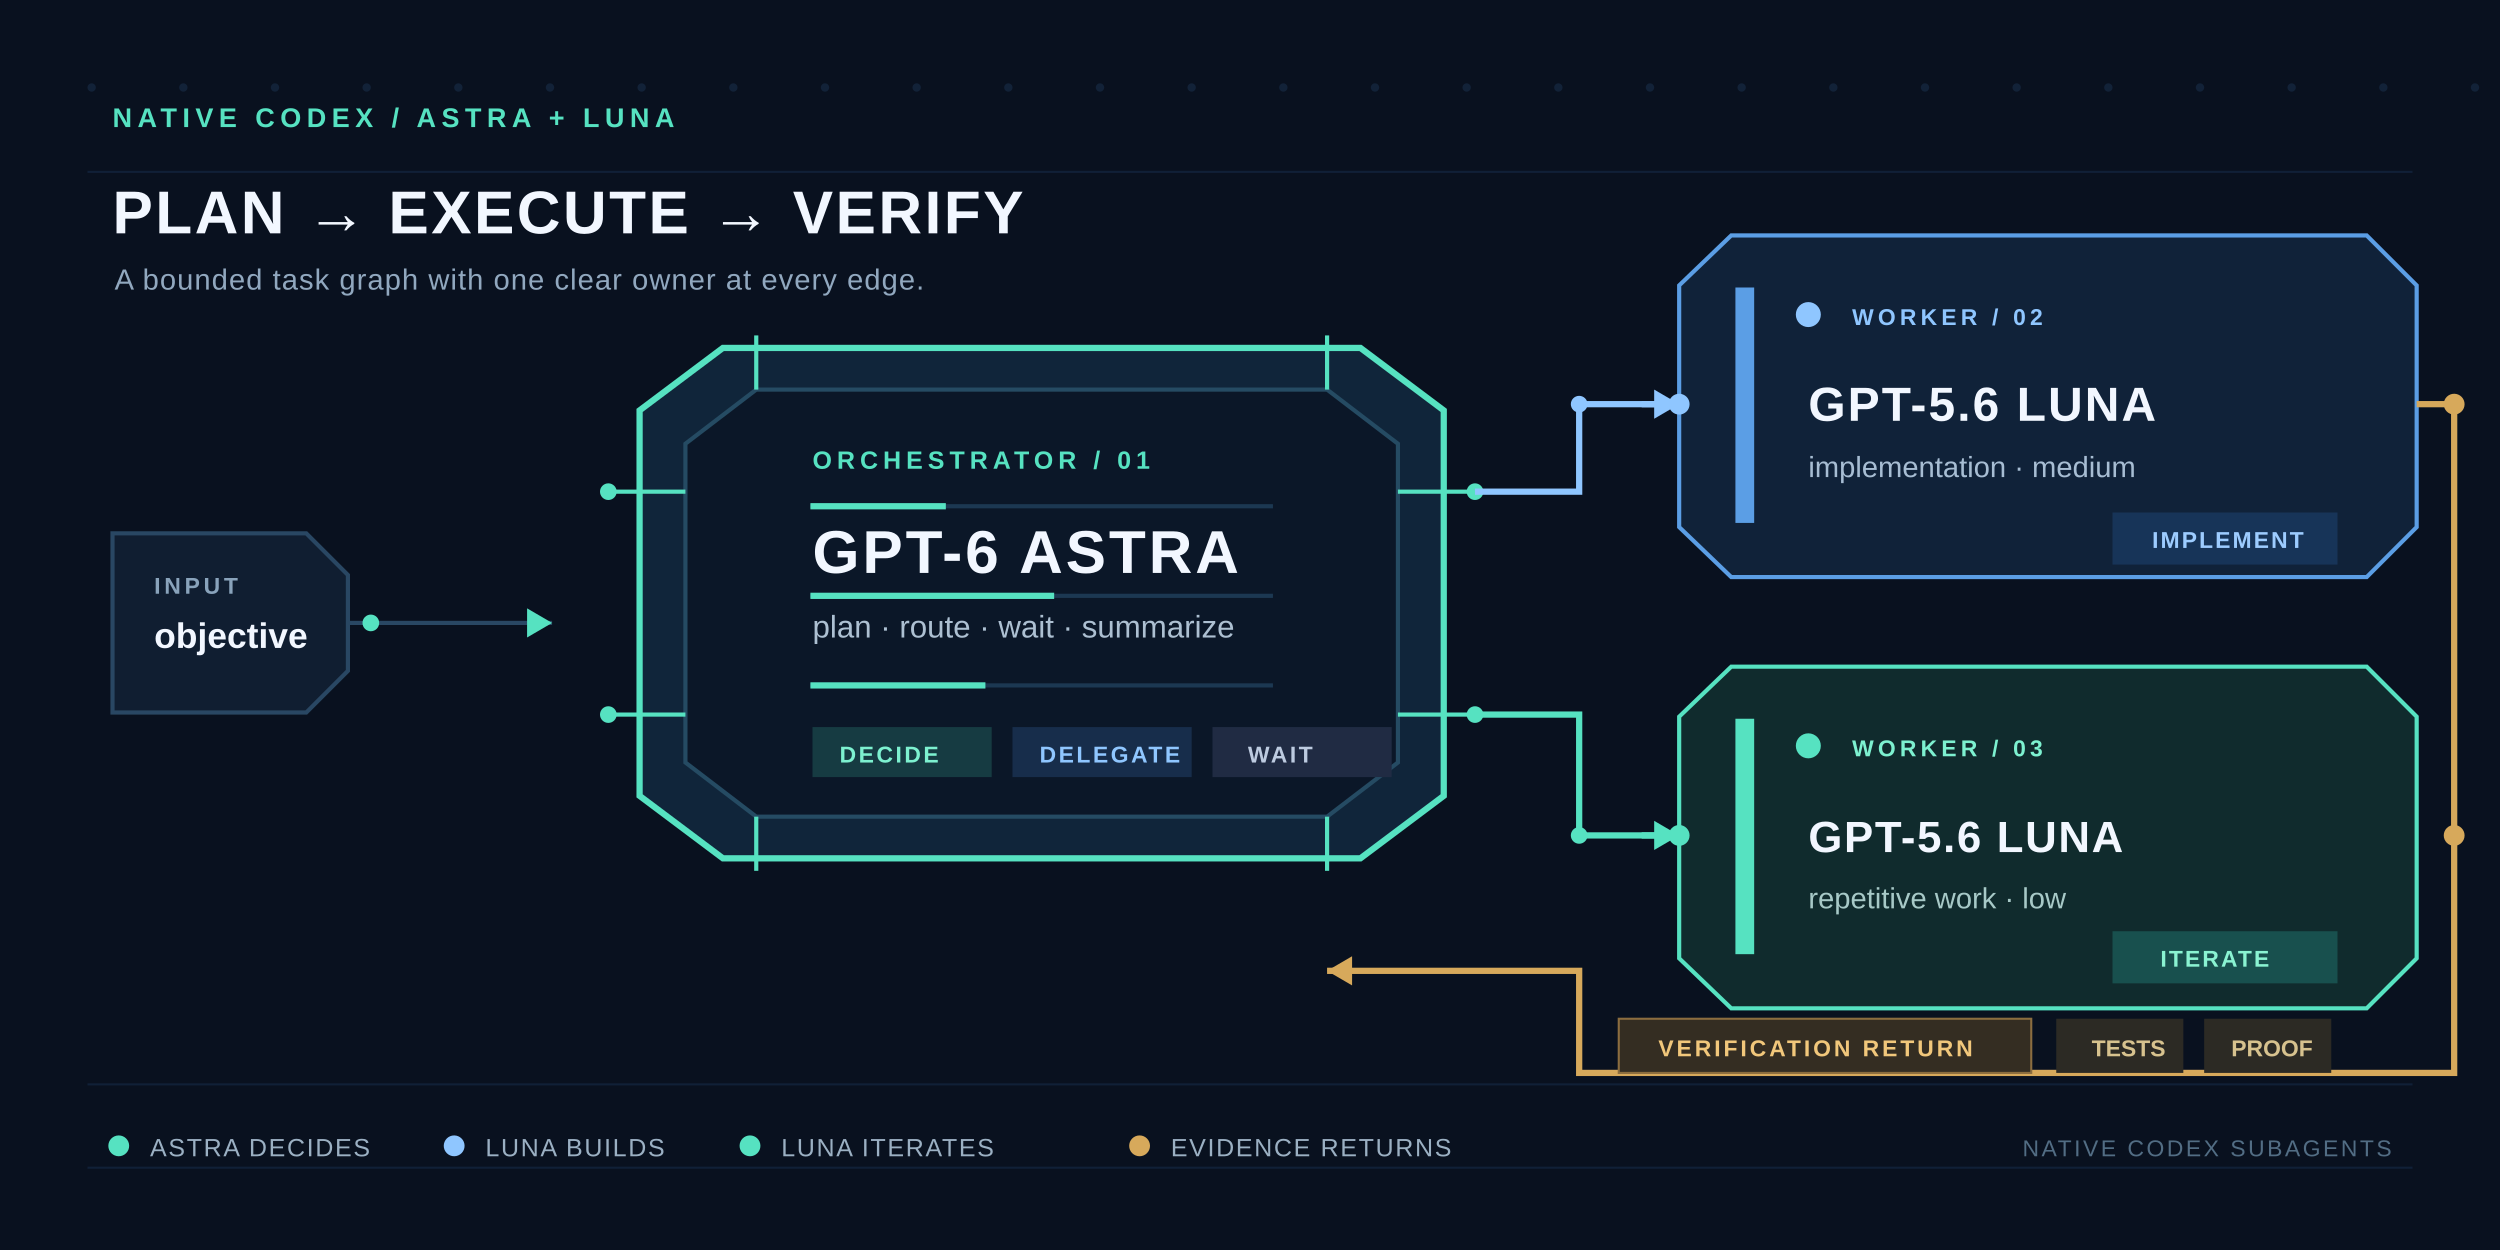
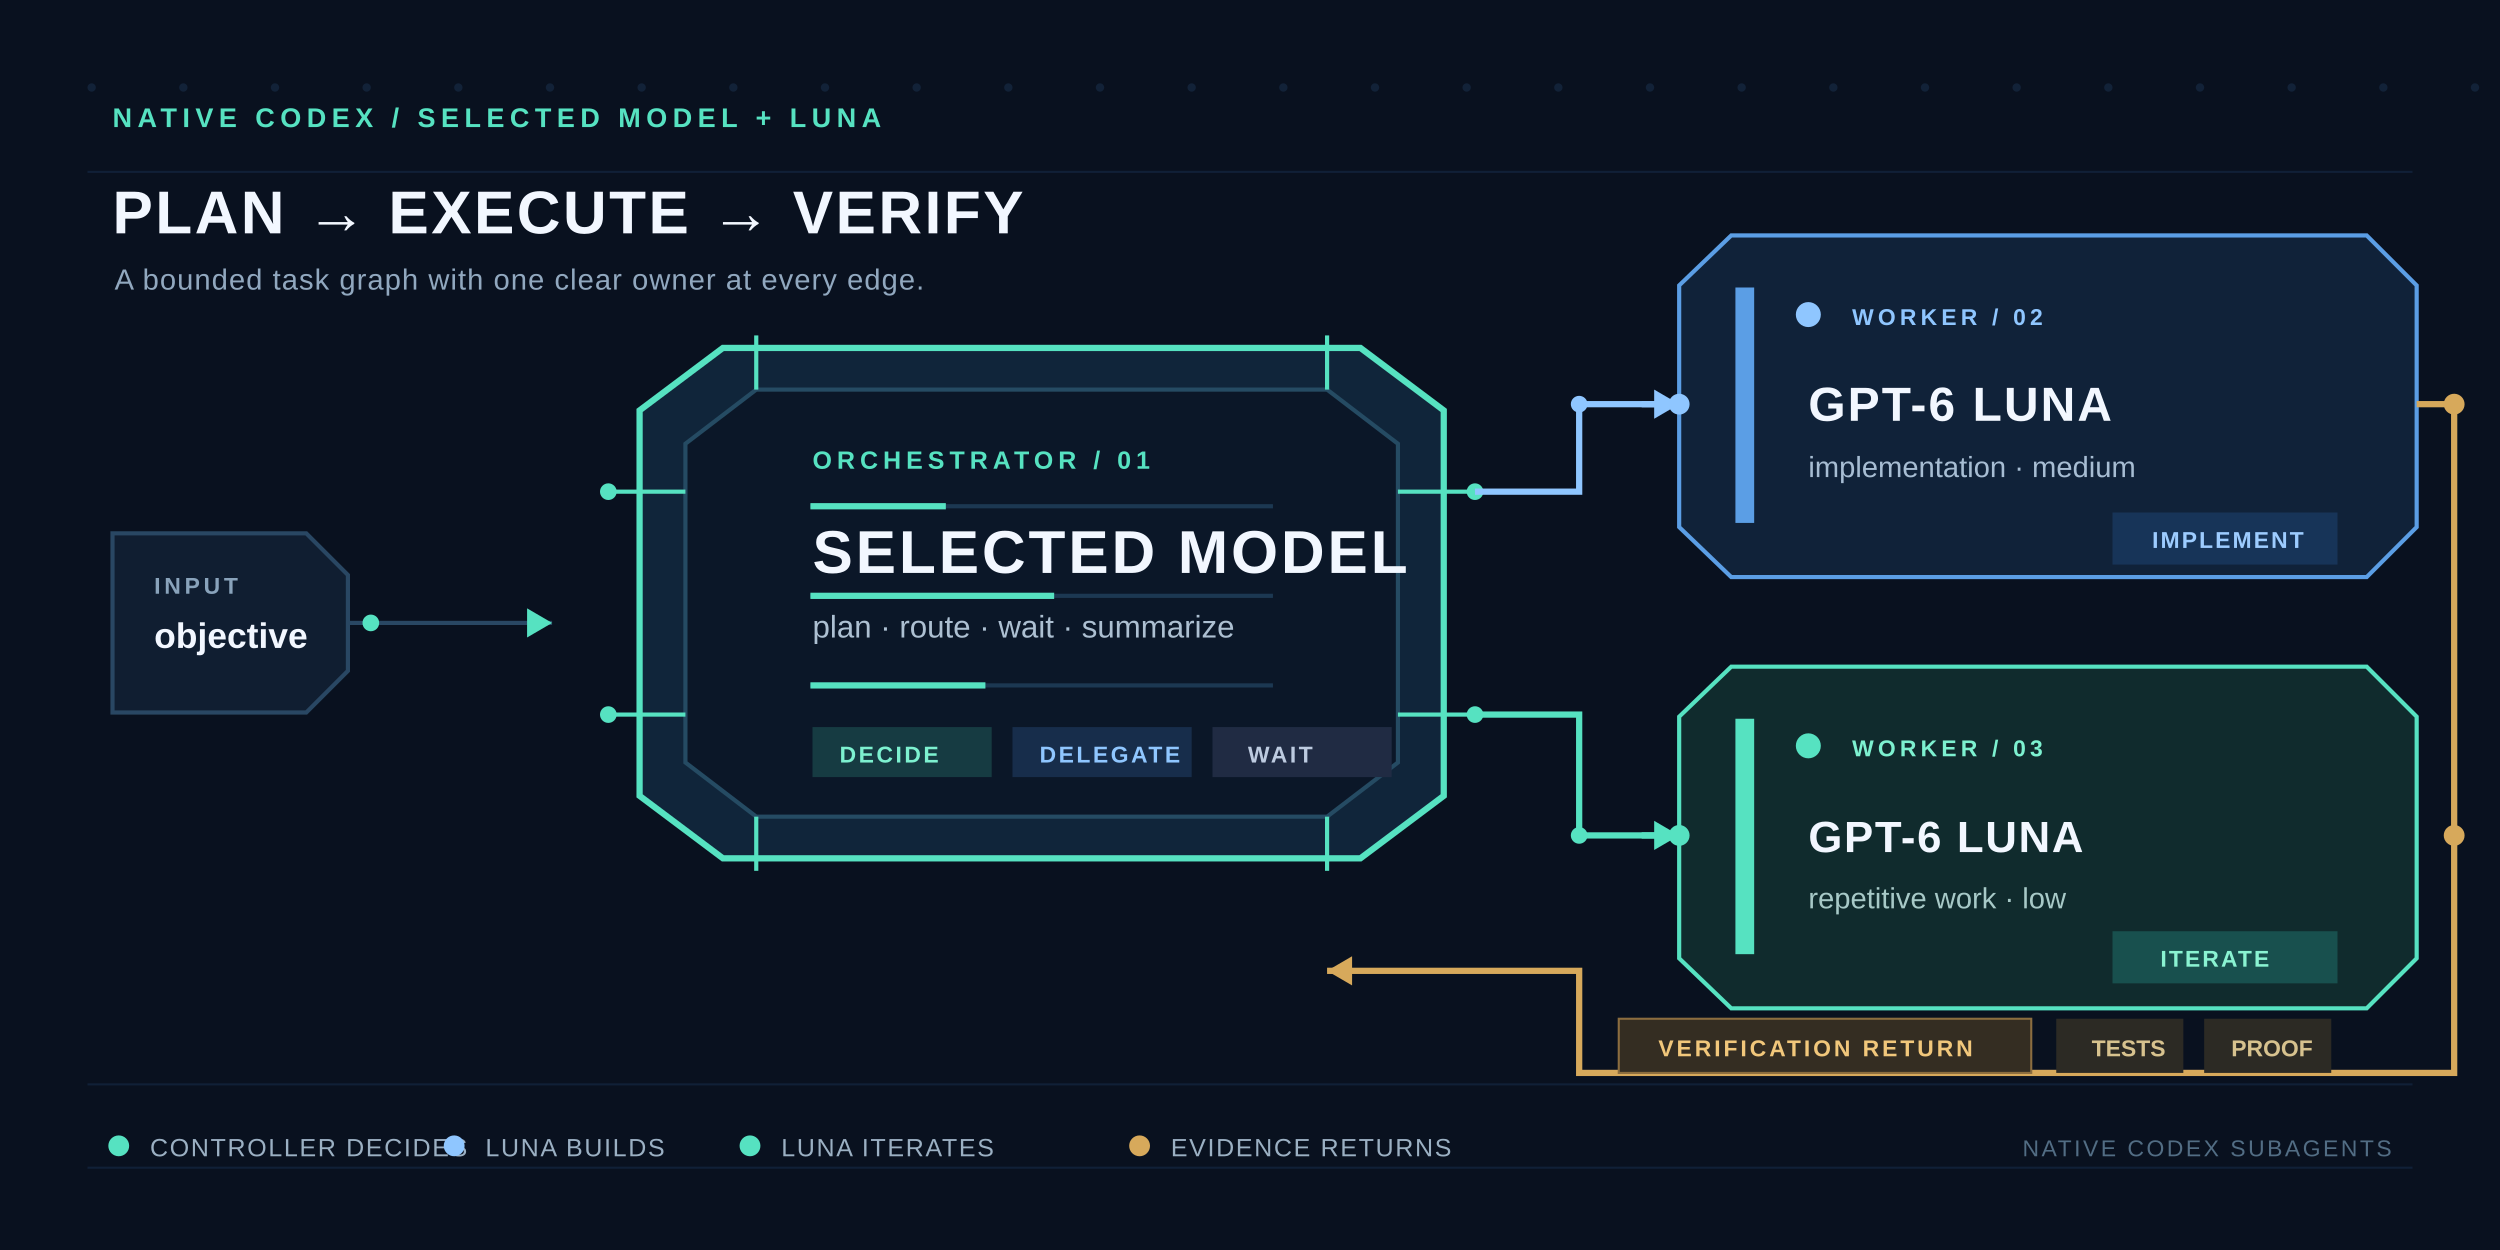
<svg xmlns="http://www.w3.org/2000/svg" viewBox="0 0 1200 600" role="img" aria-labelledby="title description">
  <rect width="1200" height="600" fill="#09111f" />
  <g fill="#122238">
    <circle cx="44" cy="42" r="2" />
    <circle cx="88" cy="42" r="2" />
    <circle cx="132" cy="42" r="2" />
    <circle cx="176" cy="42" r="2" />
    <circle cx="220" cy="42" r="2" />
    <circle cx="264" cy="42" r="2" />
    <circle cx="308" cy="42" r="2" />
    <circle cx="352" cy="42" r="2" />
    <circle cx="396" cy="42" r="2" />
    <circle cx="440" cy="42" r="2" />
    <circle cx="484" cy="42" r="2" />
    <circle cx="528" cy="42" r="2" />
    <circle cx="572" cy="42" r="2" />
    <circle cx="616" cy="42" r="2" />
    <circle cx="660" cy="42" r="2" />
    <circle cx="704" cy="42" r="2" />
    <circle cx="748" cy="42" r="2" />
    <circle cx="792" cy="42" r="2" />
    <circle cx="836" cy="42" r="2" />
    <circle cx="880" cy="42" r="2" />
    <circle cx="924" cy="42" r="2" />
    <circle cx="968" cy="42" r="2" />
    <circle cx="1012" cy="42" r="2" />
    <circle cx="1056" cy="42" r="2" />
    <circle cx="1100" cy="42" r="2" />
    <circle cx="1144" cy="42" r="2" />
    <circle cx="1188" cy="42" r="2" />
  </g>
  <g fill="#102037">
    <rect x="42" y="82" width="1116" height="1" />
    <rect x="42" y="520" width="1116" height="1" />
    <rect x="42" y="560" width="1116" height="1" />
  </g>
  <g font-family="Arial, Helvetica, sans-serif">
-     <text x="54" y="61" fill="#56e2c1" font-size="13" font-weight="700" letter-spacing="2.6">NATIVE CODEX / ASTRA + LUNA</text>
+     <text x="54" y="61" fill="#56e2c1" font-size="13" font-weight="700" letter-spacing="2.6">NATIVE CODEX / SELECTED MODEL + LUNA</text>
    <text x="54" y="112" fill="#f2f7ff" font-size="29" font-weight="700" letter-spacing="1.2">PLAN  →  EXECUTE  →  VERIFY</text>
    <text x="55" y="139" fill="#91a8bf" font-size="14" letter-spacing="0.5">A bounded task graph with one clear owner at every edge.</text>
  </g>
  <g font-family="Arial, Helvetica, sans-serif">
    <path d="M54 256H147L167 276V322L147 342H54Z" fill="#101e31" stroke="#294763" stroke-width="2" />
    <text x="74" y="285" fill="#89a3bb" font-size="11" font-weight="700" letter-spacing="1.8">INPUT</text>
    <text x="74" y="311" fill="#f2f7ff" font-size="17" font-weight="700">objective</text>
    <path d="M167 299H265" fill="none" stroke="#294763" stroke-width="2" />
    <path d="M265 299L253 292V306Z" fill="#56e2c1" />
    <circle cx="178" cy="299" r="4" fill="#56e2c1" />
  </g>
  <g font-family="Arial, Helvetica, sans-serif">
    <polygon points="307,197 347,167 653,167 693,197 693,382 653,412 347,412 307,382" fill="#10253a" stroke="#56e2c1" stroke-width="3" />
    <polygon points="329,213 363,187 637,187 671,213 671,366 637,392 363,392 329,366" fill="#0b1728" stroke="#254b63" stroke-width="2" />
    <path d="M363 187V161M637 187V161M363 392V418M637 392V418" fill="none" stroke="#56e2c1" stroke-width="2" />
    <path d="M292 236H329M292 343H329M671 236H708M671 343H708" fill="none" stroke="#56e2c1" stroke-width="2" />
    <circle cx="292" cy="236" r="4" fill="#56e2c1" />
    <circle cx="292" cy="343" r="4" fill="#56e2c1" />
    <circle cx="708" cy="236" r="4" fill="#56e2c1" />
    <circle cx="708" cy="343" r="4" fill="#56e2c1" />
    <path d="M389 243H611M389 286H611M389 329H611" fill="none" stroke="#1c3852" stroke-width="2" />
    <path d="M389 243H454M389 286H506M389 329H473" fill="none" stroke="#56e2c1" stroke-width="3" />
    <text x="390" y="225" fill="#56e2c1" font-size="12" font-weight="700" letter-spacing="2.4">ORCHESTRATOR / 01</text>
-     <text x="390" y="275" fill="#f2f7ff" font-size="29" font-weight="700" letter-spacing="1.4">GPT-6 ASTRA</text>
+     <text x="390" y="275" fill="#f2f7ff" font-size="29" font-weight="700" letter-spacing="1.4">SELECTED MODEL</text>
    <text x="390" y="306" fill="#adc0d2" font-size="15">plan · route · wait · summarize</text>
    <rect x="390" y="349" width="86" height="24" fill="#163b42" />
    <text x="403" y="366" fill="#7df1d0" font-size="11" font-weight="700" letter-spacing="1.2">DECIDE</text>
    <rect x="486" y="349" width="86" height="24" fill="#172d4b" />
    <text x="499" y="366" fill="#8fc6ff" font-size="11" font-weight="700" letter-spacing="1.2">DELEGATE</text>
    <rect x="582" y="349" width="86" height="24" fill="#202b43" />
    <text x="599" y="366" fill="#bdcbe0" font-size="11" font-weight="700" letter-spacing="1.2">WAIT</text>
  </g>
  <g fill="none" stroke-width="3">
    <path d="M708 236H758V194H806" stroke="#8fc6ff" />
    <path d="M708 343H758V401H806" stroke="#56e2c1" />
  </g>
  <g>
    <path d="M806 194L794 187V201Z" fill="#8fc6ff" />
    <path d="M806 401L794 394V408Z" fill="#56e2c1" />
    <circle cx="758" cy="194" r="4" fill="#8fc6ff" />
    <circle cx="758" cy="401" r="4" fill="#56e2c1" />
  </g>
  <g font-family="Arial, Helvetica, sans-serif">
    <polygon points="806,137 831,113 1136,113 1160,137 1160,253 1136,277 831,277 806,253" fill="#102239" stroke="#5b9ee5" stroke-width="2" />
    <rect x="833" y="138" width="9" height="113" fill="#5b9ee5" />
    <circle cx="868" cy="151" r="6" fill="#8fc6ff" />
    <text x="889" y="156" fill="#8fc6ff" font-size="11" font-weight="700" letter-spacing="2">WORKER / 02</text>
-     <text x="868" y="202" fill="#f2f7ff" font-size="23" font-weight="700" letter-spacing="1">GPT-5.6 LUNA</text>
+     <text x="868" y="202" fill="#f2f7ff" font-size="23" font-weight="700" letter-spacing="1">GPT-6 LUNA</text>
    <text x="868" y="229" fill="#a7bdd3" font-size="14">implementation · medium</text>
    <rect x="1014" y="246" width="108" height="25" fill="#173458" />
    <text x="1033" y="263" fill="#9dccff" font-size="11" font-weight="700" letter-spacing="1">IMPLEMENT</text>
    <path d="M806 194H788" fill="none" stroke="#8fc6ff" stroke-width="3" />
    <circle cx="806" cy="194" r="5" fill="#8fc6ff" />
  </g>
  <g font-family="Arial, Helvetica, sans-serif">
    <polygon points="806,344 831,320 1136,320 1160,344 1160,460 1136,484 831,484 806,460" fill="#102b2d" stroke="#56e2c1" stroke-width="2" />
    <rect x="833" y="345" width="9" height="113" fill="#56e2c1" />
    <circle cx="868" cy="358" r="6" fill="#56e2c1" />
    <text x="889" y="363" fill="#7df1d0" font-size="11" font-weight="700" letter-spacing="2">WORKER / 03</text>
-     <text x="868" y="409" fill="#f2f7ff" font-size="21" font-weight="700" letter-spacing="0.8">GPT-5.6 LUNA</text>
+     <text x="868" y="409" fill="#f2f7ff" font-size="21" font-weight="700" letter-spacing="0.8">GPT-6 LUNA</text>
    <text x="868" y="436" fill="#a7c9c7" font-size="14">repetitive work · low</text>
    <rect x="1014" y="447" width="108" height="25" fill="#18504e" />
    <text x="1037" y="464" fill="#8af3d2" font-size="11" font-weight="700" letter-spacing="1">ITERATE</text>
    <path d="M806 401H788" fill="none" stroke="#56e2c1" stroke-width="3" />
    <circle cx="806" cy="401" r="5" fill="#56e2c1" />
  </g>
  <g font-family="Arial, Helvetica, sans-serif">
    <path d="M1160 194H1178V515H758V466H637" fill="none" stroke="#d7a95b" stroke-width="3" />
    <path d="M637 466L649 459V473Z" fill="#d7a95b" />
    <circle cx="1178" cy="194" r="5" fill="#d7a95b" />
    <circle cx="1178" cy="401" r="5" fill="#d7a95b" />
    <rect x="777" y="489" width="198" height="26" fill="#342d22" stroke="#8b6d3f" stroke-width="1" />
    <text x="796" y="507" fill="#f1c77b" font-size="11" font-weight="700" letter-spacing="1.4">VERIFICATION RETURN</text>
    <rect x="987" y="489" width="61" height="26" fill="#2c2a24" />
    <text x="1004" y="507" fill="#d7c28e" font-size="11" font-weight="700">TESTS</text>
    <rect x="1058" y="489" width="61" height="26" fill="#2c2a24" />
    <text x="1071" y="507" fill="#d7c28e" font-size="11" font-weight="700">PROOF</text>
  </g>
  <g font-family="Arial, Helvetica, sans-serif">
    <circle cx="57" cy="550" r="5" fill="#56e2c1" />
-     <text x="72" y="555" fill="#9bb0c3" font-size="12" letter-spacing="0.8">ASTRA DECIDES</text>
+     <text x="72" y="555" fill="#9bb0c3" font-size="12" letter-spacing="0.8">CONTROLLER DECIDES</text>
    <circle cx="218" cy="550" r="5" fill="#8fc6ff" />
    <text x="233" y="555" fill="#9bb0c3" font-size="12" letter-spacing="0.8">LUNA BUILDS</text>
    <circle cx="360" cy="550" r="5" fill="#56e2c1" />
    <text x="375" y="555" fill="#9bb0c3" font-size="12" letter-spacing="0.8">LUNA ITERATES</text>
    <circle cx="547" cy="550" r="5" fill="#d7a95b" />
    <text x="562" y="555" fill="#9bb0c3" font-size="12" letter-spacing="0.8">EVIDENCE RETURNS</text>
    <text x="1148" y="555" text-anchor="end" fill="#526d84" font-size="11" letter-spacing="1.2">NATIVE CODEX SUBAGENTS</text>
  </g>
</svg>
